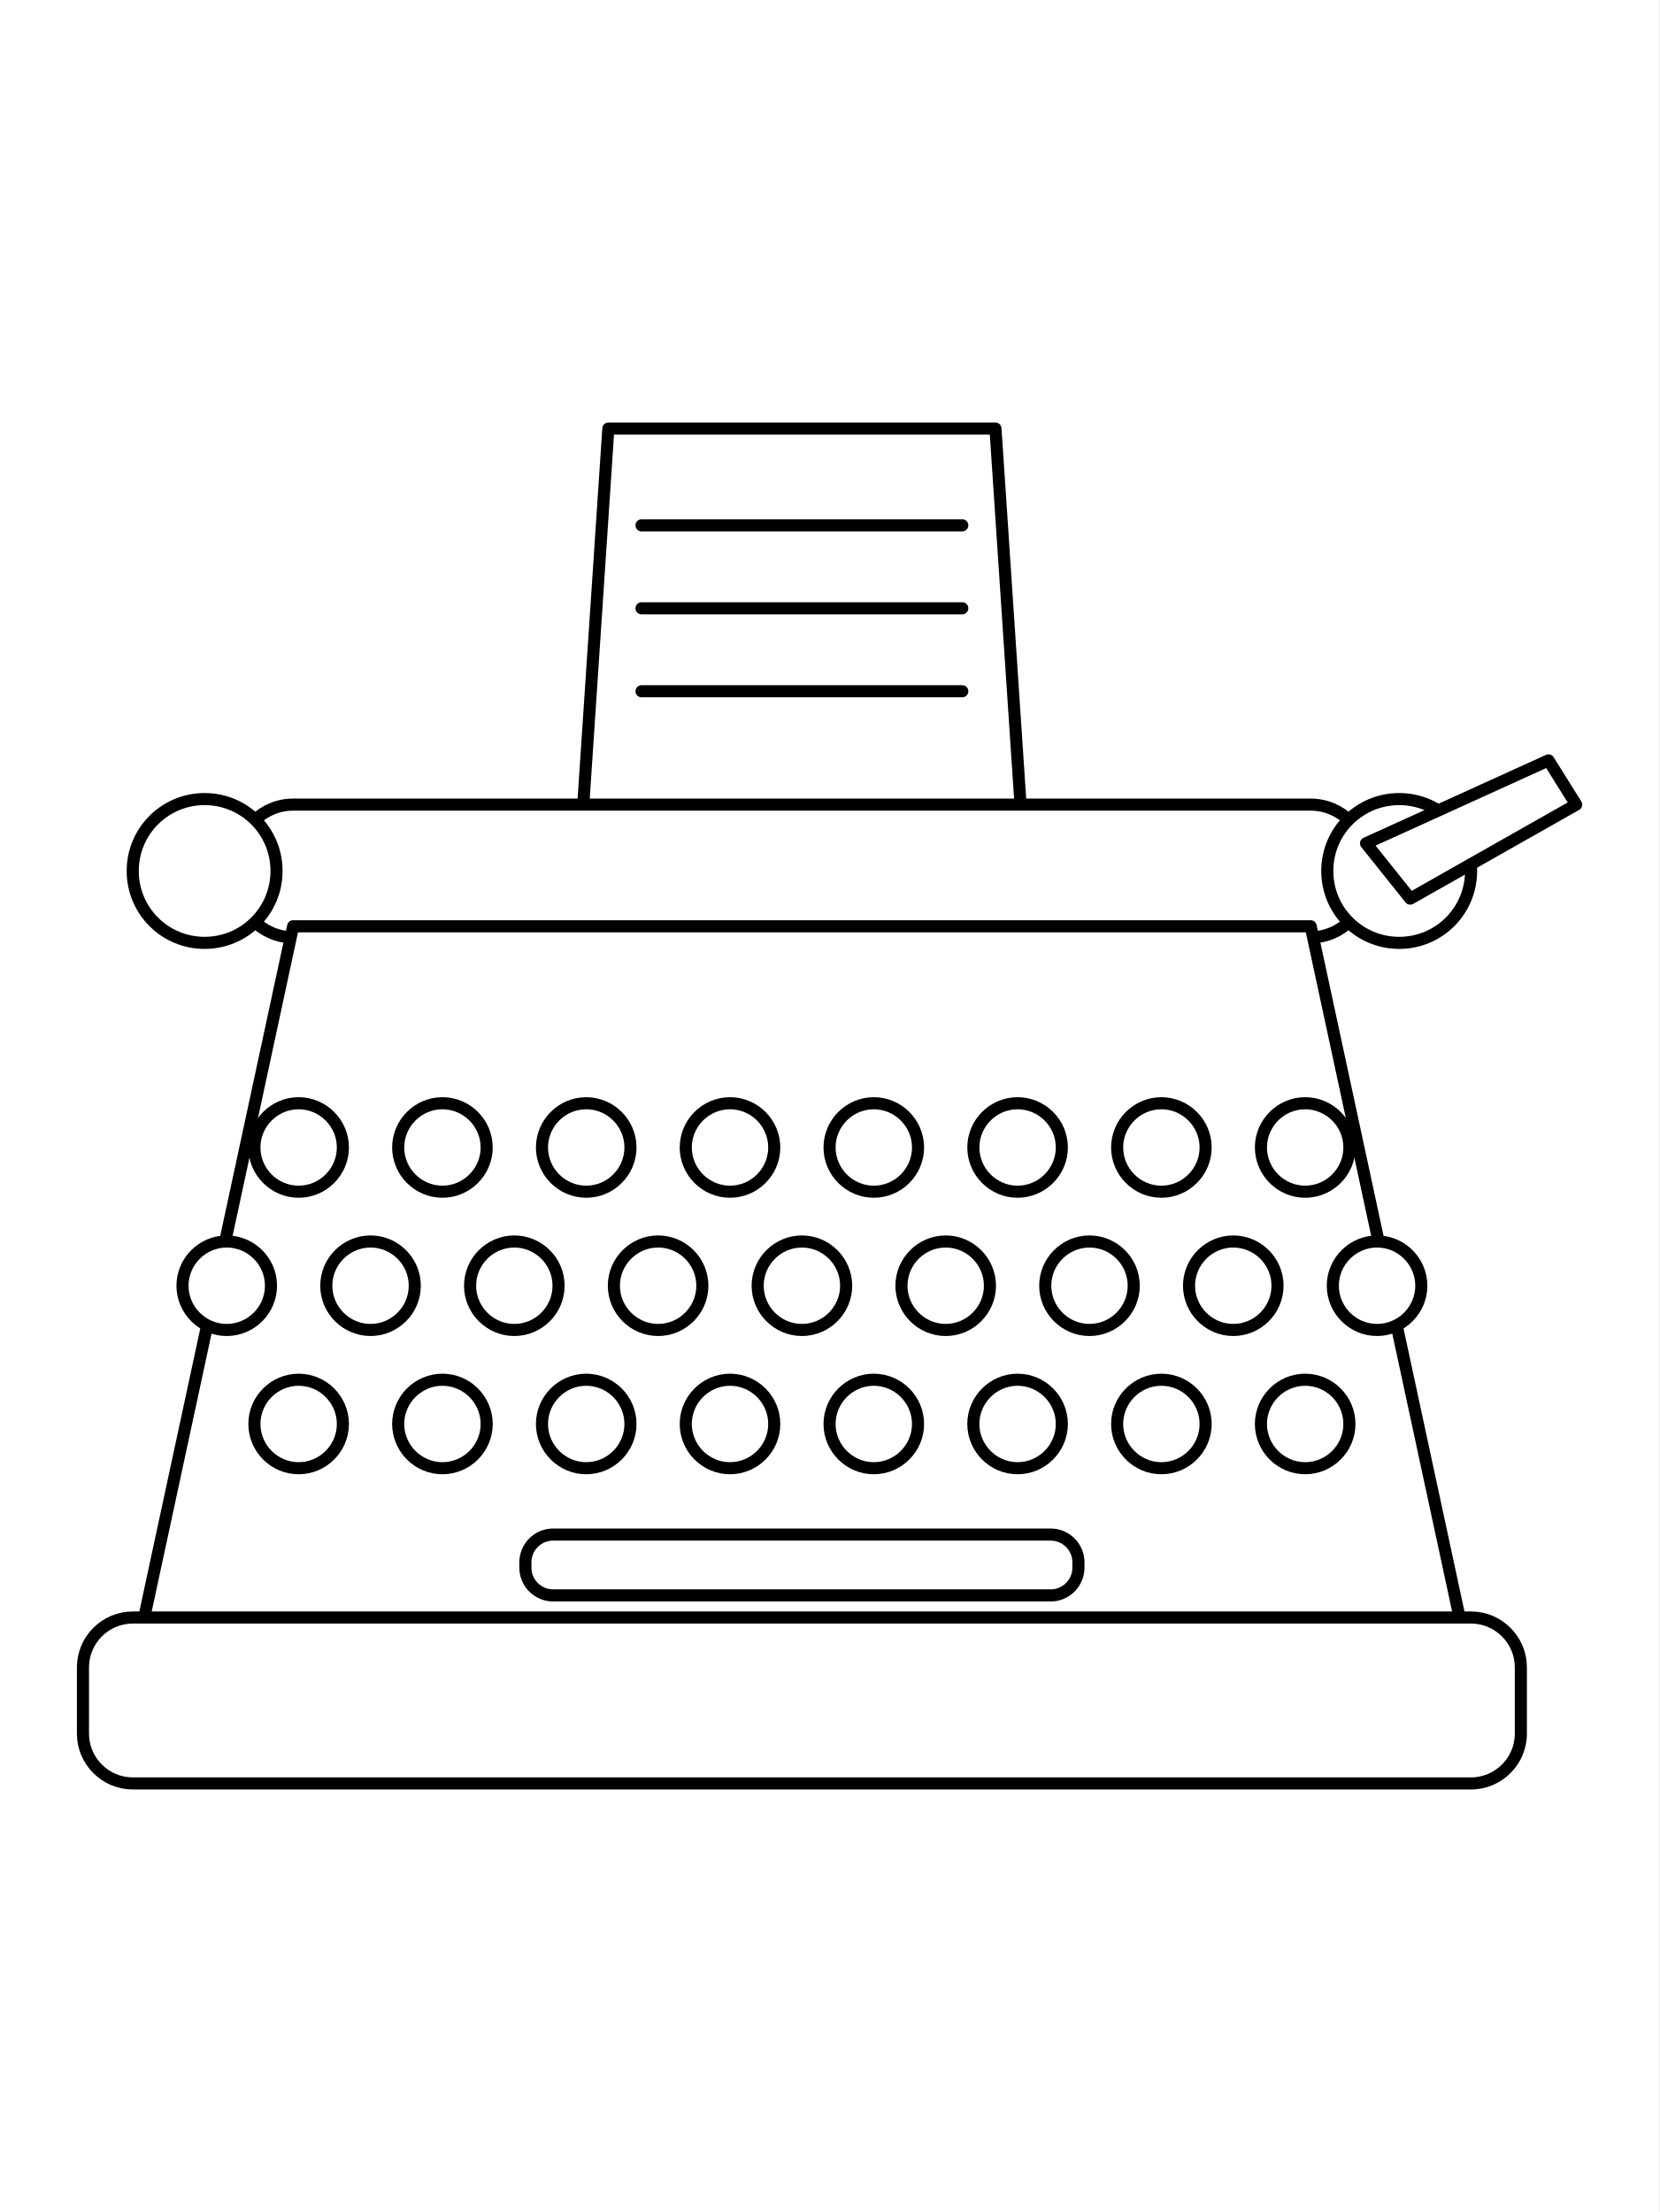
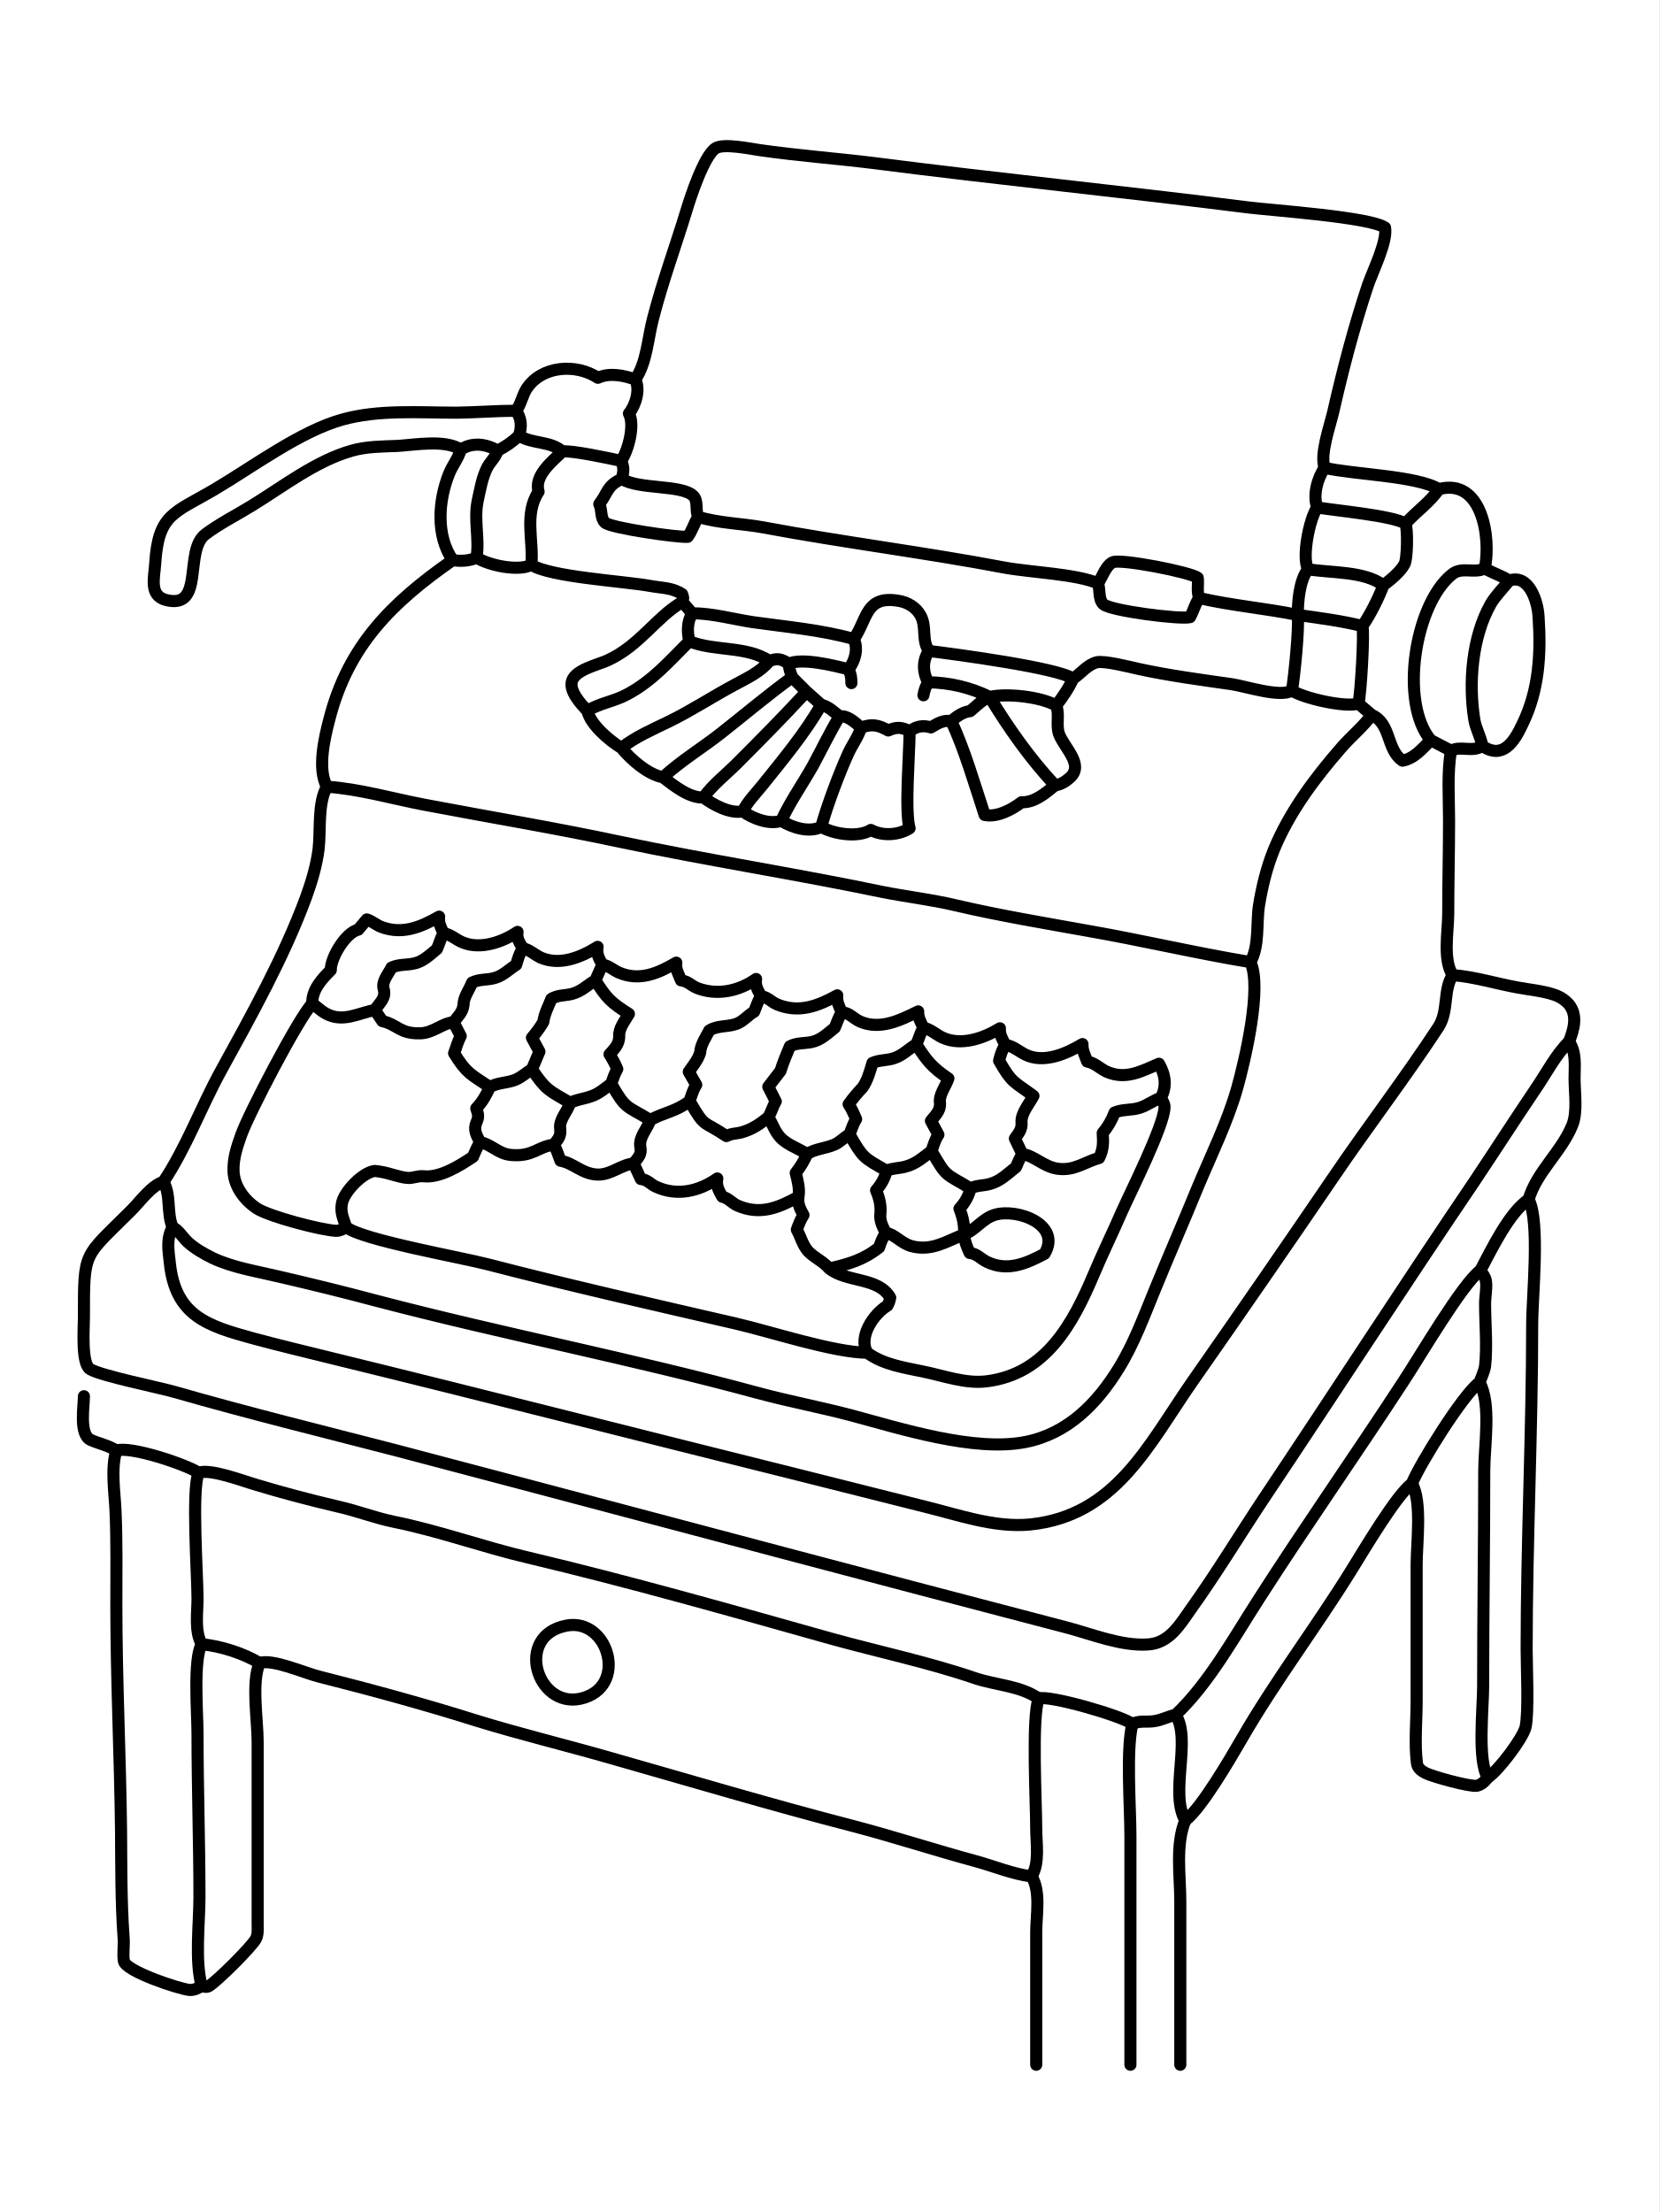
<svg xmlns="http://www.w3.org/2000/svg" version="1.1" viewBox="0 0 600 800" width="5.715in" height="7.62in" role="img" aria-label="The Typewriter, a picture to color">
  <rect width="600" height="800" fill="#fff" />
-   <g transform="translate(-10 -25) scale(1)" fill="#fff" data-bw="white" stroke="#000" stroke-width="4.374" stroke-linecap="round" stroke-linejoin="round">
-     <path d="M230 180 L370 180 L380 330 L220 330 Z" />
-     <path fill="none" stroke-width="4.374" d="M242 215 L358 215" />
-     <path fill="none" stroke-width="4.374" d="M242 245 L358 245" />
-     <path fill="none" stroke-width="4.374" d="M242 275 L358 275" />
-     <path d="M116 316 L484 316 C495 316 504 325 504 336 L504 344 C504 355 495 364 484 364 L116 364 C105 364 96 355 96 344 L96 336 C96 325 105 316 116 316 Z" />
-     <path d="M110 340 C110 354.4 98.4 366 84 366 C69.6 366 58 354.4 58 340 C58 325.6 69.6 314 84 314 C98.4 314 110 325.6 110 340 Z" />
-     <path d="M542 340 C542 354.4 530.4 366 516 366 C501.6 366 490 354.4 490 340 C490 325.6 501.6 314 516 314 C530.4 314 542 325.6 542 340 Z" />
-     <path d="M116 360 L484 360 L540 620 L60 620 Z" />
-     <path d="M58 610 L542 610 C551.9 610 560 618.1 560 628 L560 652 C560 661.9 551.9 670 542 670 L58 670 C48.1 670 40 661.9 40 652 L40 628 C40 618.1 48.1 610 58 610 Z" />
-     <path d="M134 440 C134 448.8 126.8 456 118 456 C109.2 456 102 448.8 102 440 C102 431.2 109.2 424 118 424 C126.8 424 134 431.2 134 440 Z" />
-     <path d="M186 440 C186 448.8 178.8 456 170 456 C161.2 456 154 448.8 154 440 C154 431.2 161.2 424 170 424 C178.8 424 186 431.2 186 440 Z" />
-     <path d="M238 440 C238 448.8 230.8 456 222 456 C213.2 456 206 448.8 206 440 C206 431.2 213.2 424 222 424 C230.8 424 238 431.2 238 440 Z" />
-     <path d="M290 440 C290 448.8 282.8 456 274 456 C265.2 456 258 448.8 258 440 C258 431.2 265.2 424 274 424 C282.8 424 290 431.2 290 440 Z" />
-     <path d="M342 440 C342 448.8 334.8 456 326 456 C317.2 456 310 448.8 310 440 C310 431.2 317.2 424 326 424 C334.8 424 342 431.2 342 440 Z" />
-     <path d="M394 440 C394 448.8 386.8 456 378 456 C369.2 456 362 448.8 362 440 C362 431.2 369.2 424 378 424 C386.8 424 394 431.2 394 440 Z" />
-     <path d="M446 440 C446 448.8 438.8 456 430 456 C421.2 456 414 448.8 414 440 C414 431.2 421.2 424 430 424 C438.8 424 446 431.2 446 440 Z" />
-     <path d="M498 440 C498 448.8 490.8 456 482 456 C473.2 456 466 448.8 466 440 C466 431.2 473.2 424 482 424 C490.8 424 498 431.2 498 440 Z" />
-     <path d="M108 490 C108 498.8 100.8 506 92 506 C83.2 506 76 498.8 76 490 C76 481.2 83.2 474 92 474 C100.8 474 108 481.2 108 490 Z" />
-     <path d="M160 490 C160 498.8 152.8 506 144 506 C135.2 506 128 498.8 128 490 C128 481.2 135.2 474 144 474 C152.8 474 160 481.2 160 490 Z" />
-     <path d="M212 490 C212 498.8 204.8 506 196 506 C187.2 506 180 498.8 180 490 C180 481.2 187.2 474 196 474 C204.8 474 212 481.2 212 490 Z" />
-     <path d="M264 490 C264 498.8 256.8 506 248 506 C239.2 506 232 498.8 232 490 C232 481.2 239.2 474 248 474 C256.8 474 264 481.2 264 490 Z" />
-     <path d="M316 490 C316 498.8 308.8 506 300 506 C291.2 506 284 498.8 284 490 C284 481.2 291.2 474 300 474 C308.8 474 316 481.2 316 490 Z" />
-     <path d="M368 490 C368 498.8 360.8 506 352 506 C343.2 506 336 498.8 336 490 C336 481.2 343.2 474 352 474 C360.8 474 368 481.2 368 490 Z" />
-     <path d="M420 490 C420 498.8 412.8 506 404 506 C395.2 506 388 498.8 388 490 C388 481.2 395.2 474 404 474 C412.8 474 420 481.2 420 490 Z" />
-     <path d="M472 490 C472 498.8 464.8 506 456 506 C447.2 506 440 498.8 440 490 C440 481.2 447.2 474 456 474 C464.8 474 472 481.2 472 490 Z" />
-     <path d="M524 490 C524 498.8 516.8 506 508 506 C499.2 506 492 498.8 492 490 C492 481.2 499.2 474 508 474 C516.8 474 524 481.2 524 490 Z" />
-     <path d="M134 540 C134 548.8 126.8 556 118 556 C109.2 556 102 548.8 102 540 C102 531.2 109.2 524 118 524 C126.8 524 134 531.2 134 540 Z" />
-     <path d="M186 540 C186 548.8 178.8 556 170 556 C161.2 556 154 548.8 154 540 C154 531.2 161.2 524 170 524 C178.8 524 186 531.2 186 540 Z" />
-     <path d="M238 540 C238 548.8 230.8 556 222 556 C213.2 556 206 548.8 206 540 C206 531.2 213.2 524 222 524 C230.8 524 238 531.2 238 540 Z" />
-     <path d="M290 540 C290 548.8 282.8 556 274 556 C265.2 556 258 548.8 258 540 C258 531.2 265.2 524 274 524 C282.8 524 290 531.2 290 540 Z" />
-     <path d="M342 540 C342 548.8 334.8 556 326 556 C317.2 556 310 548.8 310 540 C310 531.2 317.2 524 326 524 C334.8 524 342 531.2 342 540 Z" />
-     <path d="M394 540 C394 548.8 386.8 556 378 556 C369.2 556 362 548.8 362 540 C362 531.2 369.2 524 378 524 C386.8 524 394 531.2 394 540 Z" />
-     <path d="M446 540 C446 548.8 438.8 556 430 556 C421.2 556 414 548.8 414 540 C414 531.2 421.2 524 430 524 C438.8 524 446 531.2 446 540 Z" />
-     <path d="M498 540 C498 548.8 490.8 556 482 556 C473.2 556 466 548.8 466 540 C466 531.2 473.2 524 482 524 C490.8 524 498 531.2 498 540 Z" />
-     <path d="M210 580 L390 580 C395.5 580 400 584.5 400 590 L400 592 C400 597.5 395.5 602 390 602 L210 602 C204.5 602 200 597.5 200 592 L200 590 C200 584.5 204.5 580 210 580 Z" />
-     <path d="M504 330 L570 300 L580 316 L520 350 Z" />
+   <g transform="translate(-0.011 -0.744) scale(1.002)" fill="#fff" data-bw="white" stroke="#000" stroke-width="4.364" stroke-linecap="round" stroke-linejoin="round">
+     <path fill="none" stroke-width="4.364" d="M229.3 137.7 C231.1 141.3 229.5 146.9 227 150 M186.3 149 C188.2 151.9 188.4 154.7 187.3 158 M227 150 C229.2 154.1 226.8 163.3 224.2 167.1 M187.3 158 C192.4 161.1 198.5 159.8 203 163.7 M187.3 158 C185 160.2 182.4 162 179.6 163.4 M166.3 163 C170.5 160.3 175.4 160.9 179.6 163.4 M179.6 163.4 C178.9 165.8 177.1 167.2 175.9 169.4 C174 173.1 173.3 177.5 172.4 181.6 C171 188.4 173.1 195.3 172 202 M203 163.7 C206.1 163.2 220.2 166.2 224.2 167.1 M203 163.7 C199.3 167.3 192.7 172.4 194.4 178.2 M224.2 167.1 C225.3 169.5 225.1 171 224.4 173.6 M478.1 169.6 C475.5 173.3 473.8 179.5 475.4 183.9 M224.4 173.6 C230.7 177.5 245.9 175.6 250.2 179.7 C252.1 181.5 250.9 185 252 187.3 M224.4 173.6 C219 176.1 219.6 178.3 216.3 182.7 M519.3 177.3 C516.4 181.8 511 185.5 507.3 189.7 M194.4 178.2 C189.1 186.2 192.6 195.8 191.8 204.6 M216.3 182.7 C217.4 184.9 216.6 187.7 218.4 189.4 C220.5 191.3 244.6 194.8 248.2 194.5 C249.8 192.4 250.5 189.7 252 187.3 M475.4 183.9 C482.5 185.1 502.2 186.8 507.3 189.7 M475.4 183.9 C472.6 188 469.8 201.9 472.1 206.2 M252 187.3 C259.5 189.6 267.8 189.7 275.5 191.1 C304.3 196.5 333.5 200.1 362.5 205.6 C371.6 207.3 388.5 207.9 396.3 211.3 M507.3 189.7 C508.1 191.8 508 202.5 506.9 204.4 C505.3 207.3 501.9 210 499.3 212 M172 202 C176.4 204.8 187.2 207.1 191.8 204.6 M172 202 C169.6 203.2 166.1 203.4 163.4 202.9 M191.8 204.6 C198.5 209 225 210.5 234.5 212.2 C238.7 213 242.7 212.8 246.2 215.2 C246.7 216.6 246.7 216.5 246.3 218 M535.9 205.9 C532 207.9 527.6 205.1 524 208.1 C510.5 219 505.1 254.5 516.4 267.9 M472.1 206.2 C480.4 207.6 492.4 206.8 499.3 212 M472.1 206.2 C469 210.2 468.4 217.8 468.4 222.7 M544.7 210.3 C542.5 213.1 539.8 215.7 538 218.8 C531.3 230.7 530 247.2 532.1 260.4 C532.6 263.7 534.5 266.8 535 270 M396.3 211.3 C397.8 209.1 399.1 204.9 401.6 203.7 C404.3 202.3 429.9 207.3 432.3 209.3 C432.6 211.9 431.9 214 432.8 216.6 M396.3 211.3 C397.1 213.6 396.4 217 398.2 218.8 C400.7 221.2 425.9 224.4 429.5 223.5 C430.8 221.2 431.3 218.8 432.8 216.6 M499.3 212 C497.7 216.3 494.4 223 491.7 226.7 M432.8 216.6 C444.5 219.3 456.6 220.3 468.4 222.7 M246.3 218 L249.8 222.1 M246.3 218 C237 223.3 230.9 233.8 219.3 239.1 C215.8 240.7 207.9 242.4 206.5 246.4 C205.2 250.1 209.8 255 212 257.3 M249.8 222.1 C257.1 222.1 264.5 224.2 271.7 225.3 C283.7 227 296.6 228.1 308.2 231.4 M249.8 222.1 C248 225.3 248 228.7 248.8 232.2 M468.4 222.7 C476.1 223.8 484.1 224.8 491.7 226.7 M468.4 222.7 C468.9 227.7 467.2 244.6 466.3 250 M491.7 226.7 C492.5 228.8 491.1 251.7 490.3 254.7 M308.2 231.4 C313.2 224 312.4 215.6 324.3 217.6 C327.5 218.1 330.6 219.9 332.2 222.8 C334.6 227 332.5 231.8 335.3 235.7 M308.2 231.4 C309.8 235.1 308.6 239.2 306.3 242.3 M248.8 232.2 C257.9 235.9 269.4 233.8 277.7 239.3 M248.8 232.2 C241.6 239.4 235.4 246.6 226.3 251.4 C221.7 253.9 216.3 254.6 212 257.3 M335.3 235.7 C344.2 236.8 382 241.8 387.3 245.7 M335.3 235.7 C332.9 239 333 243.4 335 247 M277.7 239.3 C280.7 238.2 282 238.6 284.7 240.3 M277.7 239.3 C274.5 243.3 269.6 245.5 265.2 247.9 C257.3 252.1 249.6 257.2 241.6 261.1 C235.7 264 229.5 266.6 224.3 270.7 M284.7 240.3 C289.6 238.1 301 241 306.3 242.3 M284.7 240.3 C284.7 242.1 285.4 243.6 285.9 245.2 M306.3 242.3 C307.1 244.1 307.3 245.4 307.3 247.3 M285.9 245.2 L291.1 250.4 M285.9 245.2 C277.1 251.6 268.7 258.7 260.2 265.4 C253.3 270.8 245.7 275.4 239.3 281.3 M387.3 245.7 C390.1 243.9 392.4 240.7 395.8 239.8 C398.4 239.1 407.9 241.5 411 242.2 C422 244.6 433.4 246.1 444.6 247.7 C449.8 248.5 462.1 252.6 466.3 250 M387.3 245.7 C385.8 249.1 383.5 252.4 381.2 255.4 M335 247 C342.7 247.1 350.4 248.9 357.2 252.3 M335 247 C334.1 248.6 333.6 249.8 333.3 251.7 M466.3 250 C470.6 252.8 485.6 256.2 490.3 254.7 M291.1 250.4 L296.4 255.1 M291.1 250.4 C283 259.2 274.5 267.8 266 276.3 C262 280.3 257.2 284 253.9 288.6 M357.2 252.3 C354.5 253.3 352.4 255.6 350.2 257.4 M357.2 252.3 C363.3 250.9 375.7 252.2 381.2 255.4 M357.2 252.3 C364 263.5 371.8 274.6 380.8 284.2 M490.3 254.7 L495.1 258.8 M296.4 255.1 C299.1 255.8 300.9 257.6 303 259.3 M296.4 255.1 C290.7 265.2 282.5 275 275.3 284 C272.9 287 269.7 290.2 268.1 293.6 M381.2 255.4 C382.5 258.6 381.1 262.2 382.2 265.6 C384 270.6 391.4 276.7 386.2 281.4 C384.5 282.9 382.9 283.9 380.8 284.2 M212 257.3 C213.1 262.3 220 268.1 224.3 270.7 M350.2 257.4 C347.6 257.7 345.5 259.2 343.3 261 M495.1 258.8 C502.2 261.9 500.3 271.3 506.2 275.3 C510.5 274.5 513.4 270.9 516.4 267.9 M495.1 258.8 C492 263 487.7 266.5 484.2 270.5 C474.6 281.5 465.4 293.8 459.8 307.4 C457.2 313.8 455.5 320.8 454.4 327.6 C453.4 334.2 454.6 342.1 451.3 348 M303 259.3 C305.9 258.9 308.5 261.4 310.8 263.4 M303 259.3 C299.5 265.1 296.6 271.2 293.4 277.1 C289.7 283.7 285.1 290.2 282 297 M343.3 261 C347.9 270.5 352 284.6 355.4 294.9 M343.3 261 C340.4 260.6 338.5 261.8 336 263.3 M310.8 263.4 C314.6 261.9 317 262.4 320.6 264.4 M310.8 263.4 C309.6 267 307.6 269.5 306.1 272.8 C302.8 280.1 298.5 291.6 296.4 299.2 M336 263.3 C333.1 262.4 330.7 262.9 328.3 264.7 M320.6 264.4 C323.5 263.1 325.5 263.1 328.3 264.7 M328.3 264.7 C328.3 272.5 326.5 293.5 328.3 299.7 M516.4 267.9 L523.7 271.7 M224.3 270.7 C227.7 274.9 233.9 280.3 239.3 281.3 M239.3 281.3 C243.3 284.4 248.8 288.8 253.9 288.6 M380.8 284.2 C377.3 287.1 373.3 290.5 368.7 290.3 M118 284.7 C129.8 285.5 141.6 289 153.2 291.2 C176.8 295.7 200.5 299.6 223.9 304.6 C255.2 311.2 286.9 316.1 318.1 322.6 C327 324.4 336.1 325.4 344.9 327.5 C360.7 331.2 377 333.9 393.1 336.8 C412.5 340.2 431.9 344.8 451.3 348 M253.9 288.6 C257.6 291.3 263.4 294.5 268.1 293.6 M368.7 290.3 C365.2 293 359.9 295.8 355.4 294.9 M268.1 293.6 C271.7 296.2 277.7 298.5 282 297 M282 297 C286 299.5 292.1 301.4 296.4 299.2 M296.4 299.2 C300.9 301.8 309.8 303.2 314.3 300.3 M328.3 299.7 C324.4 302.2 318.5 302.6 314.3 300.3 M132.4 332.6 C134.3 333.2 135.8 334.6 137.6 335.3 C145.3 338.2 152 335.3 158.5 331.6 M132.4 332.6 L129.3 336.3 M158.5 331.6 C158.2 333.9 159.1 335.4 160.1 337.6 M129.3 336.3 C124.8 337.3 119.3 346.4 119.4 350.9 M160.1 337.6 C162.8 338 164.5 339.9 167 340.9 C173.5 343.6 181.5 340.7 186.8 337.1 M160.1 337.6 C159 339.4 158.6 341.4 157.7 343.3 M186.8 337.1 C186.4 339.5 187.5 340.9 188.7 343 M188.7 343 C191.1 343.5 192.9 345.3 195.2 346.4 C202.2 349.4 209.8 346.2 215.7 342.5 M188.7 343 C187.4 345 187 346.8 186.3 349 M157.7 343.3 C155 345.5 152.6 348 149 348.6 C146.3 349.1 143.8 348.8 141.3 350 M215.7 342.5 C215.2 345 216.2 346.7 217.4 348.9 M451.3 348 C455.6 357 449.3 383.6 446.5 393.6 C443 405.8 437.3 417.3 432.4 429 C427.3 441.5 421.9 453.8 416.8 466.3 C412.9 475.8 409.2 485.9 403.8 494.6 C396 507.3 385.4 518.2 370.2 521.2 C351.7 524.9 325.2 516.4 306.9 511.5 C295.8 508.6 284.6 506.5 273.5 503.5 C227.9 491.1 181.4 482.2 135.7 470.2 C124.1 467.1 112.3 464.2 100.6 461.5 C92.7 459.6 84.1 458.3 76.7 454.8 C73.5 453.2 70.1 451.3 67.5 448.8 C65.7 447 64.5 444.8 62.3 443.7 M217.4 348.9 C219.8 349.3 221.2 350.8 223.4 351.8 C230.9 355 237.6 352 244.1 348.2 M217.4 348.9 L214.9 354.6 M186.3 349 C183.9 350.5 181.8 352.7 179 353.6 C176.1 354.6 173.2 354 170.4 355.4 M244.1 348.2 C243.8 350.7 244.9 352.2 245.8 354.6 M141.3 350 C140 352.6 137.7 355 138.5 357.8 M119.4 350.9 C116 354.3 112.6 358 112.7 363 M524.3 352.7 C520.8 358.1 522.9 365.6 519.2 371.4 C507.2 389.7 493.8 407.2 481.5 425.3 C464.6 450.1 447.5 474.9 430.3 499.5 C414.4 522.4 402.6 547.9 371.7 551 C358.8 552.2 345.9 547.5 333.6 544.5 L288.3 533.1 C232 519.1 175.9 504.7 119.5 490.9 C110.1 488.6 100.6 486.3 91.3 483.8 C74.9 479.3 63.3 475.7 61.3 456.6 C60.8 451.8 60 448 62.3 443.7 M214.9 354.6 C218.9 361 220.5 362.6 227 366.7 M214.9 354.6 C212.4 356 210.4 358.1 207.6 359.1 C204.7 360.3 201.7 359.6 199 361.3 M245.8 354.6 C248.4 354.9 249.4 356.5 251.7 357.4 C259 360.2 266.8 358.4 272.9 354.1 M170.4 355.4 C169.3 358.2 167.3 360.6 167.3 363.5 M272.9 354.1 C272.5 356.6 273.5 358.1 274.7 360.3 M138.5 357.8 C139.4 361 137 362.7 135.3 365.3 M274.7 360.3 C277.3 360.7 278.4 362.5 280.8 363.4 C288.6 366.5 295.5 363.7 302.2 360 M274.7 360.3 C273.5 362.1 273 364 272.2 365.9 M302.2 360 C301.9 362.3 302.9 364 303.8 366.1 M199 361.3 C197.9 364.1 196.5 366.6 196.1 369.6 M112.7 363 C114.3 364 115.7 365.5 117.5 366.5 C123.7 370 129.3 366.4 135.3 365.3 M112.7 363 C107.7 368.3 89.8 402.7 87.1 410.3 C85.5 414.8 84.1 418.9 84.3 423.7 C84.6 429.1 88.3 434 92.7 436.9 C97.1 439.8 116 444.8 121.4 445 C122.7 445 123.9 444.3 125 443.7 M167.3 363.5 C167 366.1 165.3 367.6 163.7 369.7 M135.3 365.3 L138 369.3 M272.2 365.9 C269.9 367.2 268.3 369.4 265.8 370.3 C262.4 371.5 259 370.8 256 372.7 M303.8 366.1 C306.6 366.3 307.8 368.2 310.3 369.4 C317.6 372.7 325.1 368.9 331.4 365.8 M303.8 366.1 C302.7 367.9 302.1 369.8 301.3 371.7 M227 366.7 C225.5 369.3 223.2 372 223.5 375 M331.4 365.8 C331.3 368 332.3 369.6 333.3 371.7 M138 369.3 C143.6 370.6 144.3 374 152 373.7 C156.6 373.4 159.6 370.1 163.7 369.7 M163.7 369.7 L166.3 374.7 M196.1 369.6 C194.9 371.7 193.5 373.5 192 375.3 M301.3 371.7 C298.6 373.8 296.3 376.2 292.8 376.9 C290 377.4 287.6 377.1 285.1 378.4 M333.3 371.7 C336 372.2 337.9 374.3 340.5 375.4 C347.2 378.3 355.2 375.4 360.9 371.9 M333.3 371.7 C332.1 373.6 331.7 375.7 330.7 377.7 M256 372.7 C254.7 375.3 252.9 377.7 252.7 380.7 M360.9 371.9 C360.7 374.2 361.8 375.7 362.8 377.9 M166.3 374.7 C165.2 376.7 164.7 378.8 163.9 380.9 M192 375.3 L194.7 380.3 M223.5 375 C223.4 377.7 221.8 379.3 220 381.3 M330.7 377.7 C334.5 383.6 336.4 386 342.3 390 M330.7 377.7 C328.1 379.2 326.1 381.4 323.2 382.5 C320.5 383.6 317.6 383.2 314.9 384.4 M362.8 377.9 C365.6 378.2 367.5 380.1 370.1 381.4 C376.8 384.7 385 381 390.7 377.6 M362.8 377.9 C361.7 379.7 361.1 381.5 360.6 383.6 M285.1 378.4 C283.8 381.5 282.7 384.1 281.7 387.3 M390.7 377.6 C390.6 379.9 391.6 381.7 392.4 383.9 M194.7 380.3 L192 386.7 M252.7 380.7 C251.9 383.3 250.2 385.3 248.6 387.6 M163.9 380.9 C168.4 388.2 169.9 388.5 176.8 393.1 M220 381.3 C221.1 383 222 384.7 222.8 386.6 M360.6 383.6 C365.3 391.8 365.7 390.9 373 396.3 M392.4 383.9 C395.2 384.4 396.8 386.3 399.3 387.5 C406.3 390.7 412.1 387.3 418.3 384.7 M314.9 384.4 C314 387.4 313.1 390.8 311.3 393.3 M418.3 384.7 C420.6 388.6 421.2 392.9 419 397 M222.8 386.6 C221.8 388.3 221.3 390.1 220.6 391.9 M192 386.7 C197.1 394.3 198.1 394.3 205.8 398.8 M192 386.7 C190 387.8 188 389.8 185.7 390.6 C182.7 391.7 179.7 391.5 176.8 393.1 M248.6 387.6 L251.3 392.3 M281.7 387.3 L277.3 393 M342.3 390 C341.3 393 338.7 396 339.3 399.1 M220.6 391.9 C226 401.3 225.8 399.6 234.7 405 M220.6 391.9 C218.3 393.6 216.1 395.6 213.2 396.5 C210.7 397.4 208.1 397.6 205.8 398.8 M251.3 392.3 C250.1 394.2 249.6 396.1 248.9 398.2 M176.8 393.1 C175.5 396 174.1 398.5 171.9 400.8 M277.3 393 L280 398.3 M311.3 393.3 C309.5 395.2 307.8 397.2 306.3 399.3 M373 396.3 C371.4 399.3 368.5 402.6 368.7 405.8 M419 397 C419.6 398.2 420.4 399.2 420.3 400.6 C419.9 407.5 408.2 430.7 404.8 438.3 C401.6 445.7 398 453 394.9 460.4 C387.3 478.4 377.6 496.6 356.2 499.3 C348.6 500.3 340.6 497.3 333.2 495.8 C326.1 494.3 318.9 493.3 313 489 M419 397 C416.5 397.8 414.3 399.6 411.6 400.5 C408.5 401.6 405.4 401 402.3 402.3 M248.9 398.2 C254.7 408.2 253.4 404.9 262.2 410.8 M248.9 398.2 C243.6 402.1 239.8 402.2 234.7 405 M280 398.3 C278.9 400.1 278.4 402.2 277.3 404 M205.8 398.8 C204.8 402 201.7 404.9 202.2 408.2 M306.3 399.3 C307.4 401 308.2 402.8 309 404.7 M339.3 399.1 C339.3 401.8 337.7 403.2 336 405.3 M171.9 400.8 C172.6 402.9 172.9 403.8 172 405.8 M402.3 402.3 C401.3 405 399.9 407.4 398 409.7 M277.3 404 C278.6 405.9 279.3 408.2 280.7 410.1 C283.2 413.8 287.7 414.9 291.3 417.3 M277.3 404 C274.2 406.5 271.5 408.4 267.5 409.5 C265.5 410 264.1 409.8 262.2 410.8 M309 404.7 C307.9 406.4 307.4 408.3 306.6 410.2 M234.7 405 C233.6 408.3 230.6 411.1 231.1 414.6 M336 405.3 L338.7 410.3 M368.7 405.8 C368.9 408.4 367.8 409.5 366.3 411.7 M172 405.8 C170.8 408.5 172 410.5 173.3 413 M202.2 408.2 C202.5 410.9 201.5 411.8 199.9 413.9 M398 409.7 C398.2 413.1 398.3 415.5 396.7 418.7 M306.6 410.2 C311.5 418.7 311.5 418.5 320 423.3 M306.6 410.2 C304.6 411.3 303.1 413.1 301.1 413.9 C297.9 415.3 294.1 415.4 291.3 417.3 M338.7 410.3 C337.4 412.2 337 414.1 336.2 416.2 M366.3 411.7 L369 417.3 M173.3 413 C177.2 413.7 179.9 417.2 184.3 417.6 C192.3 418.4 194.1 414.6 199.9 413.9 M173.3 413 C172.2 414.7 171.5 416.5 170.7 418.3 M199.9 413.9 C201 415.8 201.5 417.7 202.3 419.7 M336.2 416.2 C341.9 426 340.9 424 350.3 429.7 M336.2 416.2 C333.1 418.5 330.7 420.8 326.9 421.8 C324.5 422.5 322.3 422.3 320 423.3 M231.1 414.6 C231.7 417.5 230.4 418.4 228.7 420.7 M291.3 417.3 C290.2 419.8 288.9 421.9 287.2 424.1 M369 417.3 C373.2 417.8 376.7 421.9 381.8 422.6 C387.8 423.4 391.4 420.2 396.7 418.7 M369 417.3 C368 418.8 367.4 420.4 366.7 422 M170.7 418.3 C165.9 421.5 158.8 426 152.8 425.3 M202.3 419.7 C207 420.5 210.1 424.5 215.7 424.7 C220.6 424.8 224.2 421.1 228.7 420.7 M228.7 420.7 L231.3 426.3 M366.7 422 C363.6 424.4 361.1 427.1 357.2 428.1 C354.7 428.8 352.5 428.5 350.3 429.7 M320 423.3 C319.3 426.1 318.1 428.2 316.2 430.4 M287.2 424.1 C287.9 426.9 288.7 429.9 288.2 432.7 M152.8 425.3 C150.7 425.1 149 426.1 147 425.9 C143.8 425.6 140.7 424.2 137.5 423.7 C136.8 423.6 135.9 423.4 135.2 423.4 C130.9 423.9 124.1 430.9 123.4 435.2 C122.8 438.4 124 440.8 125 443.7 M231.3 426.3 C233.9 426.6 234.6 428.1 236.8 429.1 C244.4 432.6 252.4 430.7 258.9 426.1 M59 427.3 C61.8 432.3 60.1 438.4 62.3 443.7 M258.9 426.1 C258.4 428.7 259.4 430.4 260.7 432.7 M350.3 429.7 C349.6 432.5 348.3 434.8 346.3 437 M316.2 430.4 C317.5 433.4 318.1 436.2 317.7 439.5 M260.7 432.7 C262.9 433.2 264 434.8 266 435.8 C274.3 439.5 280.9 436.7 288.2 432.7 M288.2 432.7 C287.8 435.1 288.8 437.2 290 439.3 M346.3 437 C347.5 440 348.2 443.1 347.9 446.3 M290 439.3 C288.9 441 288.3 442.7 287.6 444.6 M317.7 439.5 C317.7 441.8 318.6 443.6 319.7 445.7 M125 443.7 C130.8 448.3 166.5 454.6 176.1 457.1 C205.8 464.8 235.8 471.6 265.7 478.5 C278.6 481.5 300.9 488.9 313 489 M287.6 444.6 C289 447.1 289.7 450.2 291.7 452.4 C294 454.8 297.1 456 299.3 458.6 M347.9 446.3 C352.2 444.7 354.5 440.6 359.1 439.2 C367.3 436.8 383.3 442.8 377 453.3 M319.7 445.7 C323 446.3 325.3 449.5 328.9 450.5 C336.2 452.5 341.5 448.8 347.9 446.3 M319.7 445.7 C318.6 447.4 317.9 449.1 317.3 451 M347.9 446.3 C348.1 448.6 349 450.9 350 453 M317.3 451 C311.6 455.5 306.3 457 299.3 458.6 M350 453 C352.7 453.3 353.8 455 356.2 456.2 C363.6 459.8 370.4 456.8 377 453.3 M299.3 458.6 C305.7 463.7 317.1 461.7 321.3 469.1 C321.1 470.2 320.9 470.9 320.3 472 M534.3 459.3 C535.1 460.5 536.1 461.7 536.3 463.1 C536.7 465.8 536 468.6 536 471.3 C536 478.6 536.8 486.5 536 493.8 C535.7 495.8 534.7 497.8 534 499.7 M320.3 472 C315.3 475 309.7 483.2 313 489 M534 499.7 C538.3 507.5 535.7 522.5 535.7 531.6 C535.7 557.6 535.3 583.5 535.3 609.4 C535.3 617.2 533.2 636.5 537 642.3 M534 499.7 C528.2 503.8 512.5 529 509.6 536.2 M71.7 532.3 C69.1 538.3 71.3 569.1 71.3 577.8 C71.3 583 70.2 589.5 72.8 594.2 M72.8 594.2 C79.7 594.9 87.7 597.4 93.7 601 M72.8 594.2 C69.7 599.6 71.3 619.3 71.3 626.5 C71.3 646.2 72 665.7 72 685.4 C72 695 70.3 708.4 72.8 717.6 M204.4 587.5 C219.7 584.5 227.1 610 209.4 613.9 C193.6 617.2 185.7 591.1 204.4 587.5 Z" />
+     <path fill="none" d="M215.8 137.1 C207.9 131.9 195.6 132.7 190.1 141 C188.5 143.5 188.1 146.5 186.3 149 M215.8 137.1 C220 135.2 225 136.2 229.3 137.7 M229.3 137.7 C233.5 131.5 233.8 122.9 235.7 115.7 C239.1 102.5 243.8 89.7 247.8 76.6 C249.3 71.6 254.1 57.1 258.2 54.3 C261 52.4 270.6 54.4 274 54.9 C287.8 56.9 301.7 57.9 315.4 59.6 C360.4 65.4 405.5 69.9 450.4 75.6 C459.3 76.7 494.6 79.1 499.9 82.9 C500.8 87.9 495.5 98.5 493.7 103.7 C488.7 118.7 484.7 134 481.2 149.4 C480 154.6 476.3 164.8 478.1 169.6 M186.3 149 C179.2 149 172 149.6 164.9 149.7 C151.4 149.7 136.6 148.5 123.5 152.2 C108.4 156.4 91.3 169.2 77.6 177.3 C62.7 186.1 57.1 186.1 56 204.5 C55.7 209.2 53.8 215.7 59.9 217.3 C74 220.9 66.3 199.6 74.1 193.6 C79.3 189.7 85.5 186.6 91 183.2 C102.4 176.2 114 167.1 127 163.4 C132.3 161.9 138 161.9 143.4 161.7 C150 161.3 160.6 159.3 166.3 163 M166.3 163 C165.5 166.1 163.3 168.7 162.1 171.7 C158.2 181.4 157.3 194.1 163.4 202.9 M478.1 169.6 C488.4 172 511.7 172.5 519.3 177.3 M519.3 177.3 C535 173.1 538.2 195 535.9 205.9 M163.4 202.9 C141.5 218.2 125.7 233.7 118.9 260.3 C117.1 267.1 114.5 278.3 118 284.7 M535.9 205.9 C538.8 207.6 541.9 208.5 544.7 210.3 M544.7 210.3 C551.8 207.8 555 217.7 555.3 223.3 C556.2 236.7 555.5 249.8 549.5 262.1 C546.5 268.5 542.4 275 535 270 M535 270 C531.2 272.4 527.4 269.8 523.7 271.7 M523.7 271.7 C522.3 279.8 523 288.5 523 296.8 C523 308 522.7 319.2 522.7 330.5 C522.7 337 520.7 347.1 524.3 352.7 M118 284.7 C114.6 290.7 115.8 300.2 115 307.2 C114.3 312.9 112.5 319 110.5 324.5 C102.5 346.2 90.7 367.3 79.6 387.5 C72.5 400.5 67.2 415 59 427.3 M524.3 352.7 C532.2 353.3 540.1 355.8 547.9 357.2 C552.3 358 556.9 358.4 561 359.8 C563.1 360.5 564.9 361.7 566.3 363.3 C569.5 367.3 568 372.4 566.3 376.7 M566.3 376.7 C561.5 381.5 558.3 387.8 554.5 393.4 C547 404.5 539.8 415.7 532.4 426.8 C506.8 464.6 481.9 503.1 456.5 541.1 C447.5 554.6 439.1 568.6 429.7 581.7 C425.7 587.4 421.9 593.9 414.2 594.3 C404.6 594.9 394.2 590.6 385.1 588.2 L330.2 573.8 C267.9 557.4 205.5 540.7 143.2 524.3 C116.5 517.4 89.7 510.8 63.2 503.2 C57.3 501.5 36.3 497.3 32.5 494.9 C29.3 492.9 30.3 480 30.3 476.3 C30.3 451.8 30.1 454.9 47.4 437.6 C50.7 434.3 54.6 428.7 59 427.3 M551.7 433.7 C555.9 441.3 553 468.7 553 478.8 C553 517.9 551 557 551 596 C551 602.3 551.8 619 550.6 624.2 C549.5 628.4 540.6 640.1 537 642.3 M551.7 433.7 C544.7 438.3 538.2 452 534.3 459.3 M534.3 459.3 C527.7 464.2 512.2 490.8 506.7 499.1 C489.5 525.5 471.4 551.3 454.4 577.8 C445.5 591.6 436.3 608.4 424.3 619.7 M42 524.3 C47.1 522.6 66.8 529.2 71.7 532.3 M42 524.3 C40 530.9 41.4 539.2 41.7 546 C42.2 557.3 42 568.8 42 580 C42 607.3 43.4 634.6 43.7 661.8 C43.8 674.5 43.7 687.2 44.6 699.8 C44.9 702.6 44.3 705.6 44.7 708.5 C45.2 712.2 64.5 718.6 68.4 719 C70.1 719.1 71.3 718.4 72.8 717.6 M71.7 532.3 C76.1 530.8 87.7 535.3 92.6 536.7 C102.2 539.6 112.1 542.2 121.9 544.5 C128.7 546 135.3 548.6 142.1 550 C158.5 553.3 174.3 559.1 190.5 562.9 C227.2 571.6 263.7 582 300 592.2 C317.3 597 335.1 600.7 352 606.5 C359.5 609 368.3 609.2 374.9 613.8 M509.6 536.2 C513.3 542.7 511.3 557.7 511.3 565.5 L511.3 614.6 C511.3 621.9 510.5 629.8 511.4 637.1 C511.6 638.9 513 639.9 514.5 640.7 C517 642 530.5 645.7 533 645.3 C534.8 644.9 535.9 643.7 537 642.3 M509.6 536.2 C504 540.3 492.1 560.5 487.8 567.4 C475 588.1 460.2 607.5 448.1 628.5 C444.1 635.4 433.6 653.5 427.8 657.8 M93.7 601 C98.4 599.4 109.9 604.6 115.2 605.9 C134.2 610.7 153.3 615.9 172 621.8 C187.9 626.7 204.1 630.6 220.1 635.2 C249.3 643.5 278.4 652.2 307.8 659.8 C322.7 663.7 337.3 668.5 352.1 672.5 C358.7 674.3 365.6 677.2 372.3 678 M93.7 601 C90.7 607.9 93 621.6 93 629.4 L93 695.3 C93 697 93.2 698.9 92.4 700.5 C90.9 703.4 78.3 715.9 75.4 717.6 C74.3 718.2 73.8 717.7 72.8 717.6 M374.9 613.8 C372.3 620.4 374 651.6 374 660.8 C374 666.2 375.3 673.3 372.3 678 M424.3 619.7 C430.1 628.5 422.1 648 427.8 657.8 M424.3 619.7 C421.8 620.2 419.5 621.5 417 621.9 C414 622.5 411.4 621.6 408.7 623" />
+     <path fill="none" d="M566.3 376.7 C569 380.8 568.3 385.2 568.3 390 C568.3 395.2 569.4 402 567.5 406.8 C563.6 416.5 554.6 423.7 551.7 433.7 M42 524.3 C39 522.4 36 521.9 32.8 520.5 C28.5 518.6 30.3 508.5 30.3 504.7 M374.9 613.8 C378.7 612.5 405.1 620.1 408.7 623 M372.3 678 C375.7 683.2 374 692.1 374 698.1 L374 746" />
+     <path fill="none" d="M408.7 623 C406.4 632.3 408 653 408 663.5 L408 746 M427.8 657.8 C424.2 666.5 426 677.8 426 687.1 L426 746" />
  </g>
</svg>
